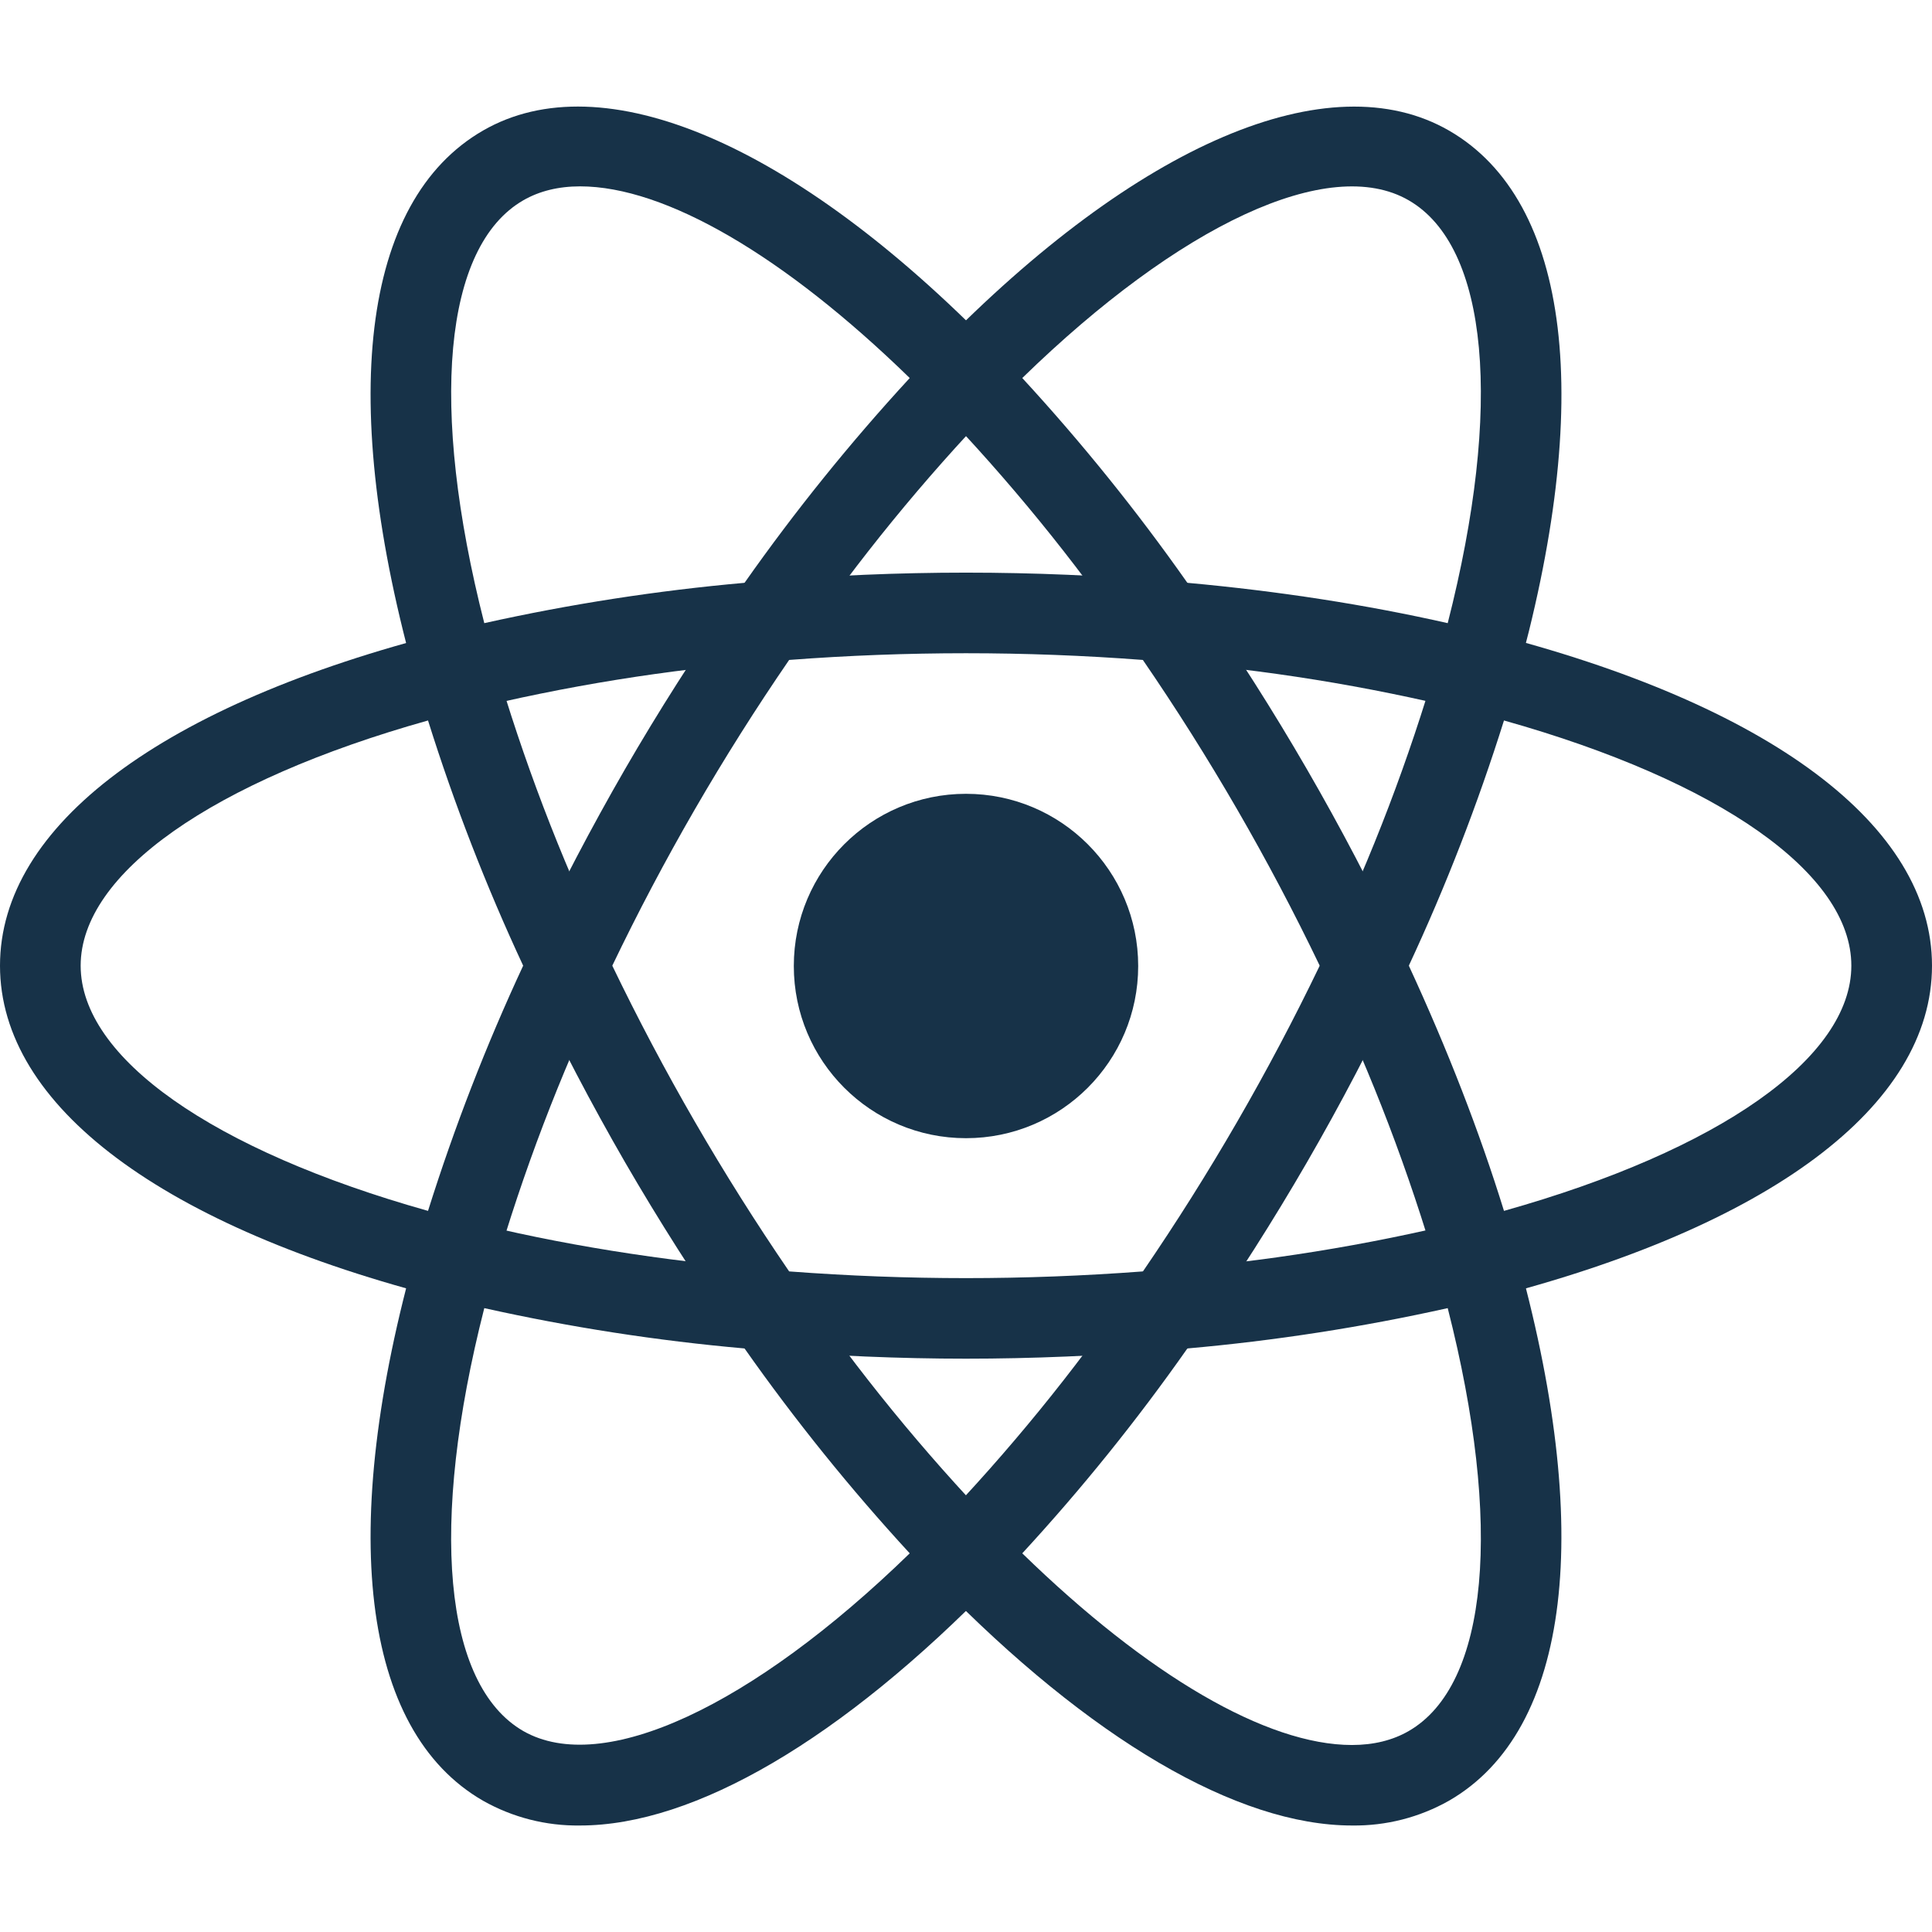
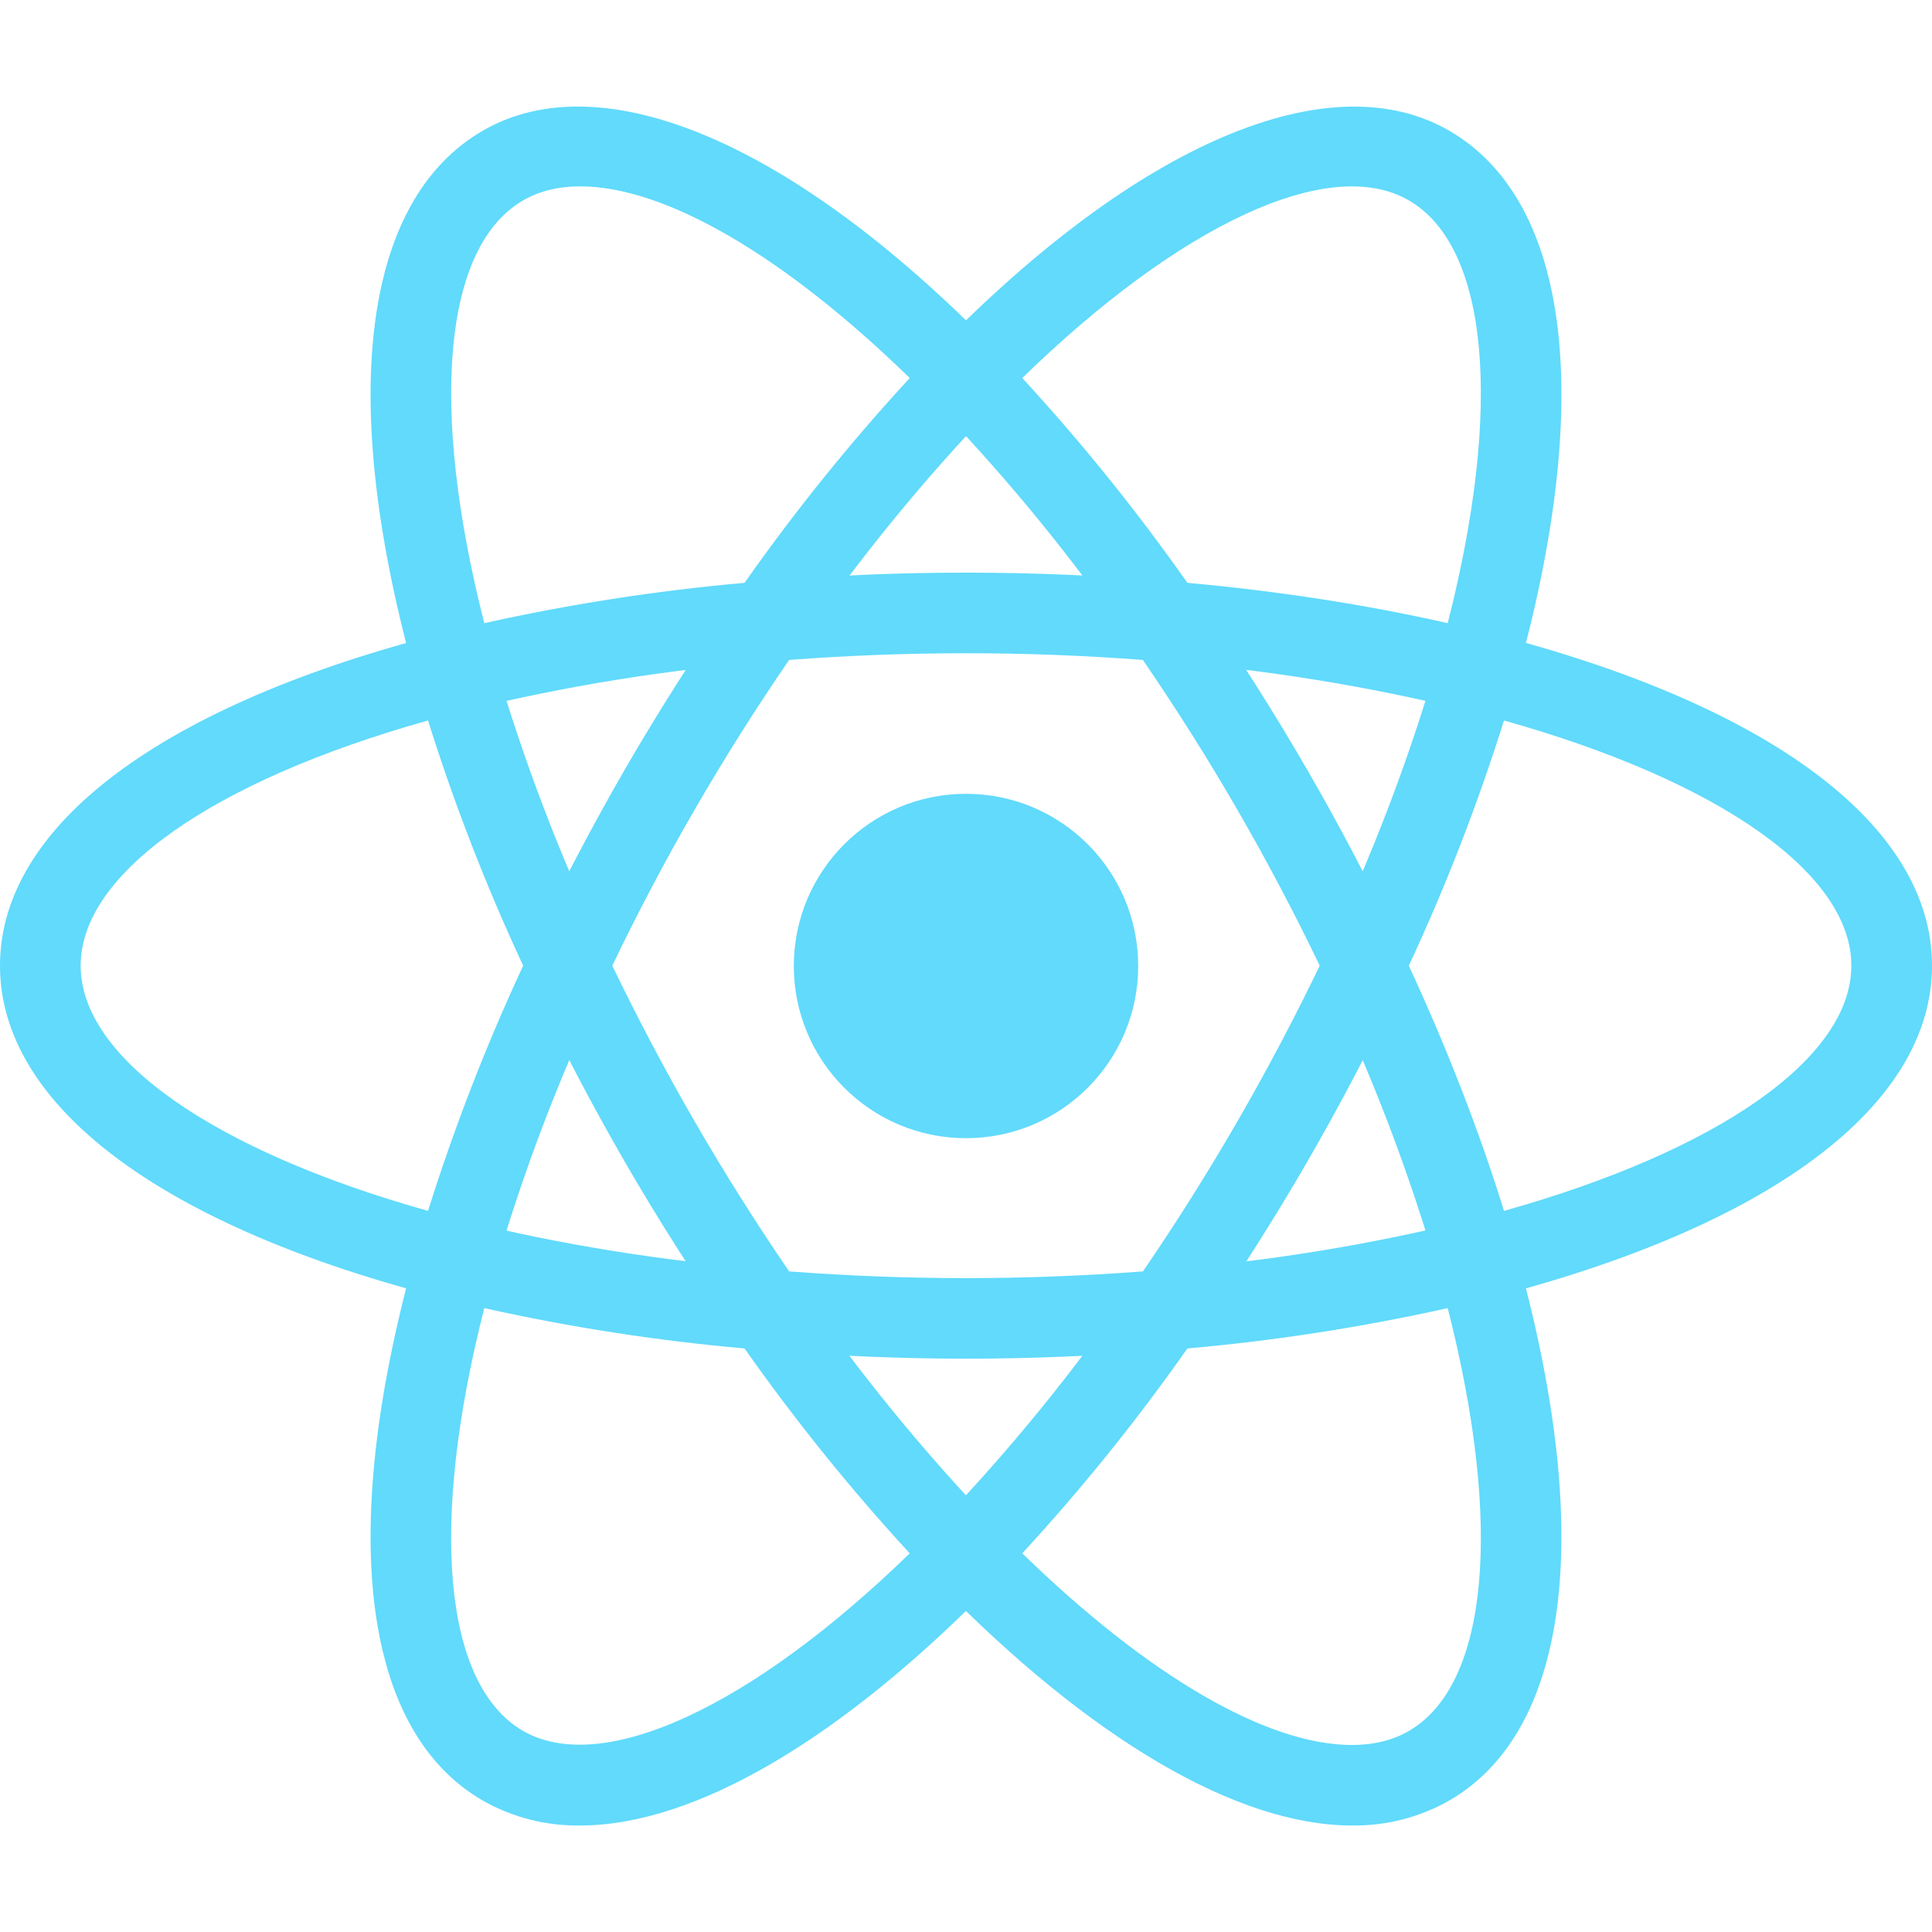
<svg xmlns="http://www.w3.org/2000/svg" aria-labelledby="simpleicons-react-icon" role="img" viewBox="0 0 24 24">
-   <circle fill="#173248" cx="12" cy="12" r="2.139" />
-   <path fill="#173248" d="M6.008 16.255l-.472-.12C2.018 15.246 0 13.737 0 11.996s2.018-3.25 5.536-4.139l.472-.119.133.468a23.53 23.53 0 0 0 1.363 3.578l.101.213-.101.213a23.307 23.307 0 0 0-1.363 3.578l-.133.467zM5.317 8.95c-2.674.751-4.315 1.9-4.315 3.046 0 1.145 1.641 2.294 4.315 3.046a24.95 24.95 0 0 1 1.182-3.046A24.752 24.752 0 0 1 5.317 8.95zM17.992 16.255l-.133-.469a23.357 23.357 0 0 0-1.364-3.577l-.101-.213.101-.213a23.42 23.42 0 0 0 1.364-3.578l.133-.468.473.119c3.517.889 5.535 2.398 5.535 4.14s-2.018 3.25-5.535 4.139l-.473.12zm-.491-4.259c.48 1.039.877 2.06 1.182 3.046 2.675-.752 4.315-1.901 4.315-3.046 0-1.146-1.641-2.294-4.315-3.046a24.788 24.788 0 0 1-1.182 3.046z" />
-   <path fill="#173248" d="M5.31 8.945l-.133-.467C4.188 4.992 4.488 2.494 6 1.622c1.483-.856 3.864.155 6.359 2.716l.34.349-.34.349a23.552 23.552 0 0 0-2.422 2.967l-.135.193-.235.02a23.657 23.657 0 0 0-3.785.61l-.472.119zm1.896-6.63c-.268 0-.505.058-.705.173-.994.573-1.17 2.565-.485 5.253a25.122 25.122 0 0 1 3.233-.501 24.847 24.847 0 0 1 2.052-2.544c-1.56-1.519-3.037-2.381-4.095-2.381zM16.795 22.677c-.001 0-.001 0 0 0-1.425 0-3.255-1.073-5.154-3.023l-.34-.349.34-.349a23.53 23.53 0 0 0 2.421-2.968l.135-.193.234-.02a23.63 23.63 0 0 0 3.787-.609l.472-.119.134.468c.987 3.484.688 5.983-.824 6.854a2.38 2.38 0 0 1-1.205.308zm-4.096-3.381c1.56 1.519 3.037 2.381 4.095 2.381h.001c.267 0 .505-.058.704-.173.994-.573 1.171-2.566.485-5.254a25.02 25.02 0 0 1-3.234.501 24.674 24.674 0 0 1-2.051 2.545z" />
-   <path fill="#173248" d="M18.69 8.945l-.472-.119a23.479 23.479 0 0 0-3.787-.61l-.234-.02-.135-.193a23.414 23.414 0 0 0-2.421-2.967l-.34-.349.34-.349C14.135 1.778 16.515.767 18 1.622c1.512.872 1.812 3.37.824 6.855l-.134.468zM14.75 7.24c1.142.104 2.227.273 3.234.501.686-2.688.509-4.68-.485-5.253-.988-.571-2.845.304-4.8 2.208A24.849 24.849 0 0 1 14.75 7.24zM7.206 22.677A2.38 2.38 0 0 1 6 22.369c-1.512-.871-1.812-3.369-.823-6.854l.132-.468.472.119c1.155.291 2.429.496 3.785.609l.235.02.134.193a23.596 23.596 0 0 0 2.422 2.968l.34.349-.34.349c-1.898 1.95-3.728 3.023-5.151 3.023zm-1.19-6.427c-.686 2.688-.509 4.681.485 5.254.987.563 2.843-.305 4.8-2.208a24.998 24.998 0 0 1-2.052-2.545 24.976 24.976 0 0 1-3.233-.501z" />
-   <path fill="#173248" d="M12 16.878c-.823 0-1.669-.036-2.516-.106l-.235-.02-.135-.193a30.388 30.388 0 0 1-1.35-2.122 30.354 30.354 0 0 1-1.166-2.228l-.1-.213.1-.213a30.3 30.3 0 0 1 1.166-2.228c.414-.716.869-1.43 1.35-2.122l.135-.193.235-.02a29.785 29.785 0 0 1 5.033 0l.234.02.134.193a30.006 30.006 0 0 1 2.517 4.35l.101.213-.101.213a29.6 29.6 0 0 1-2.517 4.35l-.134.193-.234.02c-.847.07-1.694.106-2.517.106zm-2.197-1.084c1.48.111 2.914.111 4.395 0a29.006 29.006 0 0 0 2.196-3.798 28.585 28.585 0 0 0-2.197-3.798 29.031 29.031 0 0 0-4.394 0 28.477 28.477 0 0 0-2.197 3.798 29.114 29.114 0 0 0 2.197 3.798z" />
+   <circle fill="#61DAFB" cx="12" cy="12" r="2.139" />
+   <path fill="#61DAFB" d="M6.008 16.255l-.472-.12C2.018 15.246 0 13.737 0 11.996s2.018-3.25 5.536-4.139l.472-.119.133.468a23.53 23.53 0 0 0 1.363 3.578l.101.213-.101.213a23.307 23.307 0 0 0-1.363 3.578l-.133.467zM5.317 8.95c-2.674.751-4.315 1.9-4.315 3.046 0 1.145 1.641 2.294 4.315 3.046a24.95 24.95 0 0 1 1.182-3.046A24.752 24.752 0 0 1 5.317 8.95zM17.992 16.255l-.133-.469a23.357 23.357 0 0 0-1.364-3.577l-.101-.213.101-.213a23.42 23.42 0 0 0 1.364-3.578l.133-.468.473.119c3.517.889 5.535 2.398 5.535 4.14s-2.018 3.25-5.535 4.139l-.473.12zm-.491-4.259c.48 1.039.877 2.06 1.182 3.046 2.675-.752 4.315-1.901 4.315-3.046 0-1.146-1.641-2.294-4.315-3.046a24.788 24.788 0 0 1-1.182 3.046z" />
+   <path fill="#61DAFB" d="M5.31 8.945l-.133-.467C4.188 4.992 4.488 2.494 6 1.622c1.483-.856 3.864.155 6.359 2.716l.34.349-.34.349a23.552 23.552 0 0 0-2.422 2.967l-.135.193-.235.02a23.657 23.657 0 0 0-3.785.61l-.472.119zm1.896-6.63c-.268 0-.505.058-.705.173-.994.573-1.17 2.565-.485 5.253a25.122 25.122 0 0 1 3.233-.501 24.847 24.847 0 0 1 2.052-2.544c-1.56-1.519-3.037-2.381-4.095-2.381zM16.795 22.677c-.001 0-.001 0 0 0-1.425 0-3.255-1.073-5.154-3.023l-.34-.349.34-.349a23.53 23.53 0 0 0 2.421-2.968l.135-.193.234-.02a23.63 23.63 0 0 0 3.787-.609l.472-.119.134.468c.987 3.484.688 5.983-.824 6.854a2.38 2.38 0 0 1-1.205.308zm-4.096-3.381c1.56 1.519 3.037 2.381 4.095 2.381h.001c.267 0 .505-.058.704-.173.994-.573 1.171-2.566.485-5.254a25.02 25.02 0 0 1-3.234.501 24.674 24.674 0 0 1-2.051 2.545z" />
+   <path fill="#61DAFB" d="M18.69 8.945l-.472-.119a23.479 23.479 0 0 0-3.787-.61l-.234-.02-.135-.193a23.414 23.414 0 0 0-2.421-2.967l-.34-.349.34-.349C14.135 1.778 16.515.767 18 1.622c1.512.872 1.812 3.37.824 6.855l-.134.468zM14.75 7.24c1.142.104 2.227.273 3.234.501.686-2.688.509-4.68-.485-5.253-.988-.571-2.845.304-4.8 2.208A24.849 24.849 0 0 1 14.75 7.24zM7.206 22.677A2.38 2.38 0 0 1 6 22.369c-1.512-.871-1.812-3.369-.823-6.854l.132-.468.472.119c1.155.291 2.429.496 3.785.609l.235.02.134.193a23.596 23.596 0 0 0 2.422 2.968l.34.349-.34.349c-1.898 1.95-3.728 3.023-5.151 3.023zm-1.19-6.427c-.686 2.688-.509 4.681.485 5.254.987.563 2.843-.305 4.8-2.208a24.998 24.998 0 0 1-2.052-2.545 24.976 24.976 0 0 1-3.233-.501z" />
+   <path fill="#61DAFB" d="M12 16.878c-.823 0-1.669-.036-2.516-.106l-.235-.02-.135-.193a30.388 30.388 0 0 1-1.35-2.122 30.354 30.354 0 0 1-1.166-2.228l-.1-.213.1-.213a30.3 30.3 0 0 1 1.166-2.228c.414-.716.869-1.43 1.35-2.122l.135-.193.235-.02a29.785 29.785 0 0 1 5.033 0l.234.02.134.193a30.006 30.006 0 0 1 2.517 4.35l.101.213-.101.213a29.6 29.6 0 0 1-2.517 4.35l-.134.193-.234.02c-.847.07-1.694.106-2.517.106zm-2.197-1.084c1.48.111 2.914.111 4.395 0a29.006 29.006 0 0 0 2.196-3.798 28.585 28.585 0 0 0-2.197-3.798 29.031 29.031 0 0 0-4.394 0 28.477 28.477 0 0 0-2.197 3.798 29.114 29.114 0 0 0 2.197 3.798z" />
</svg>
